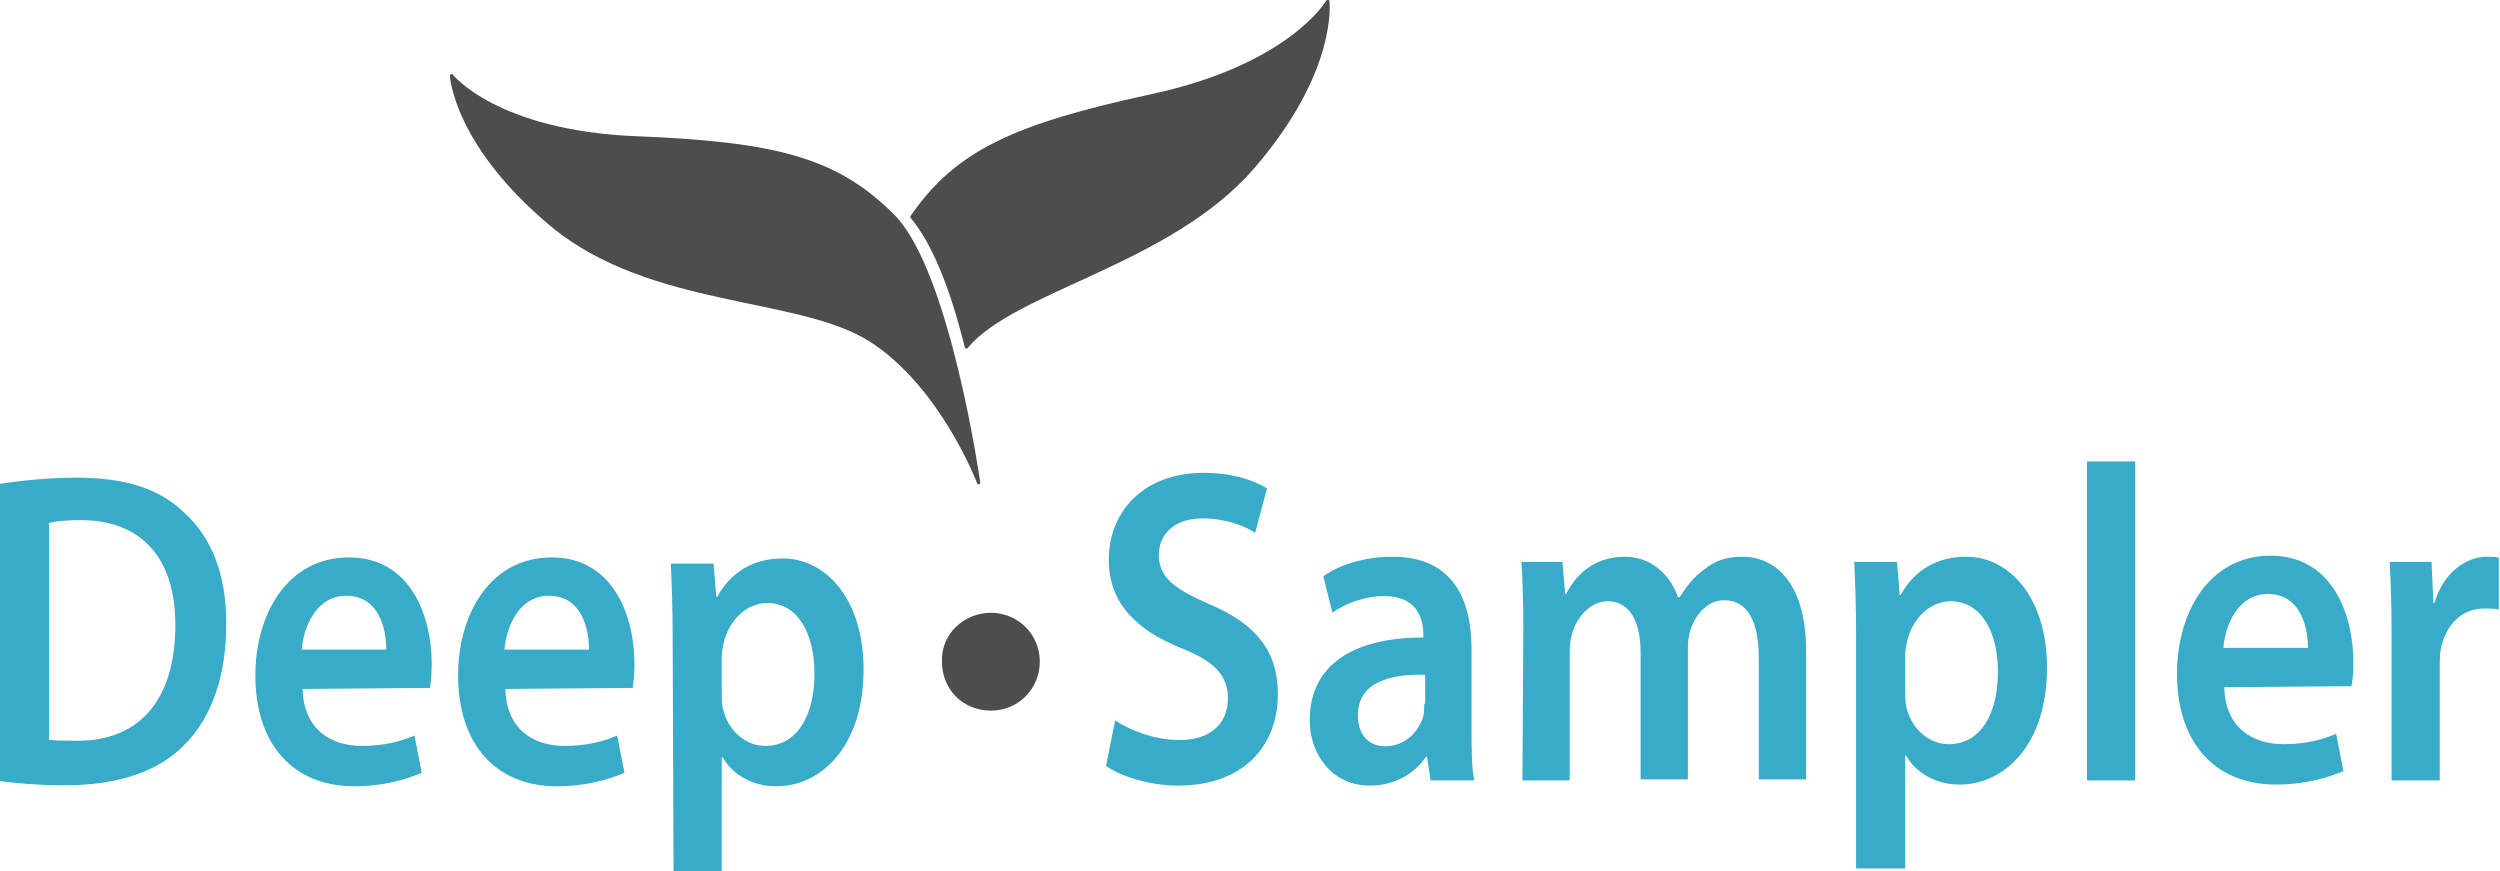
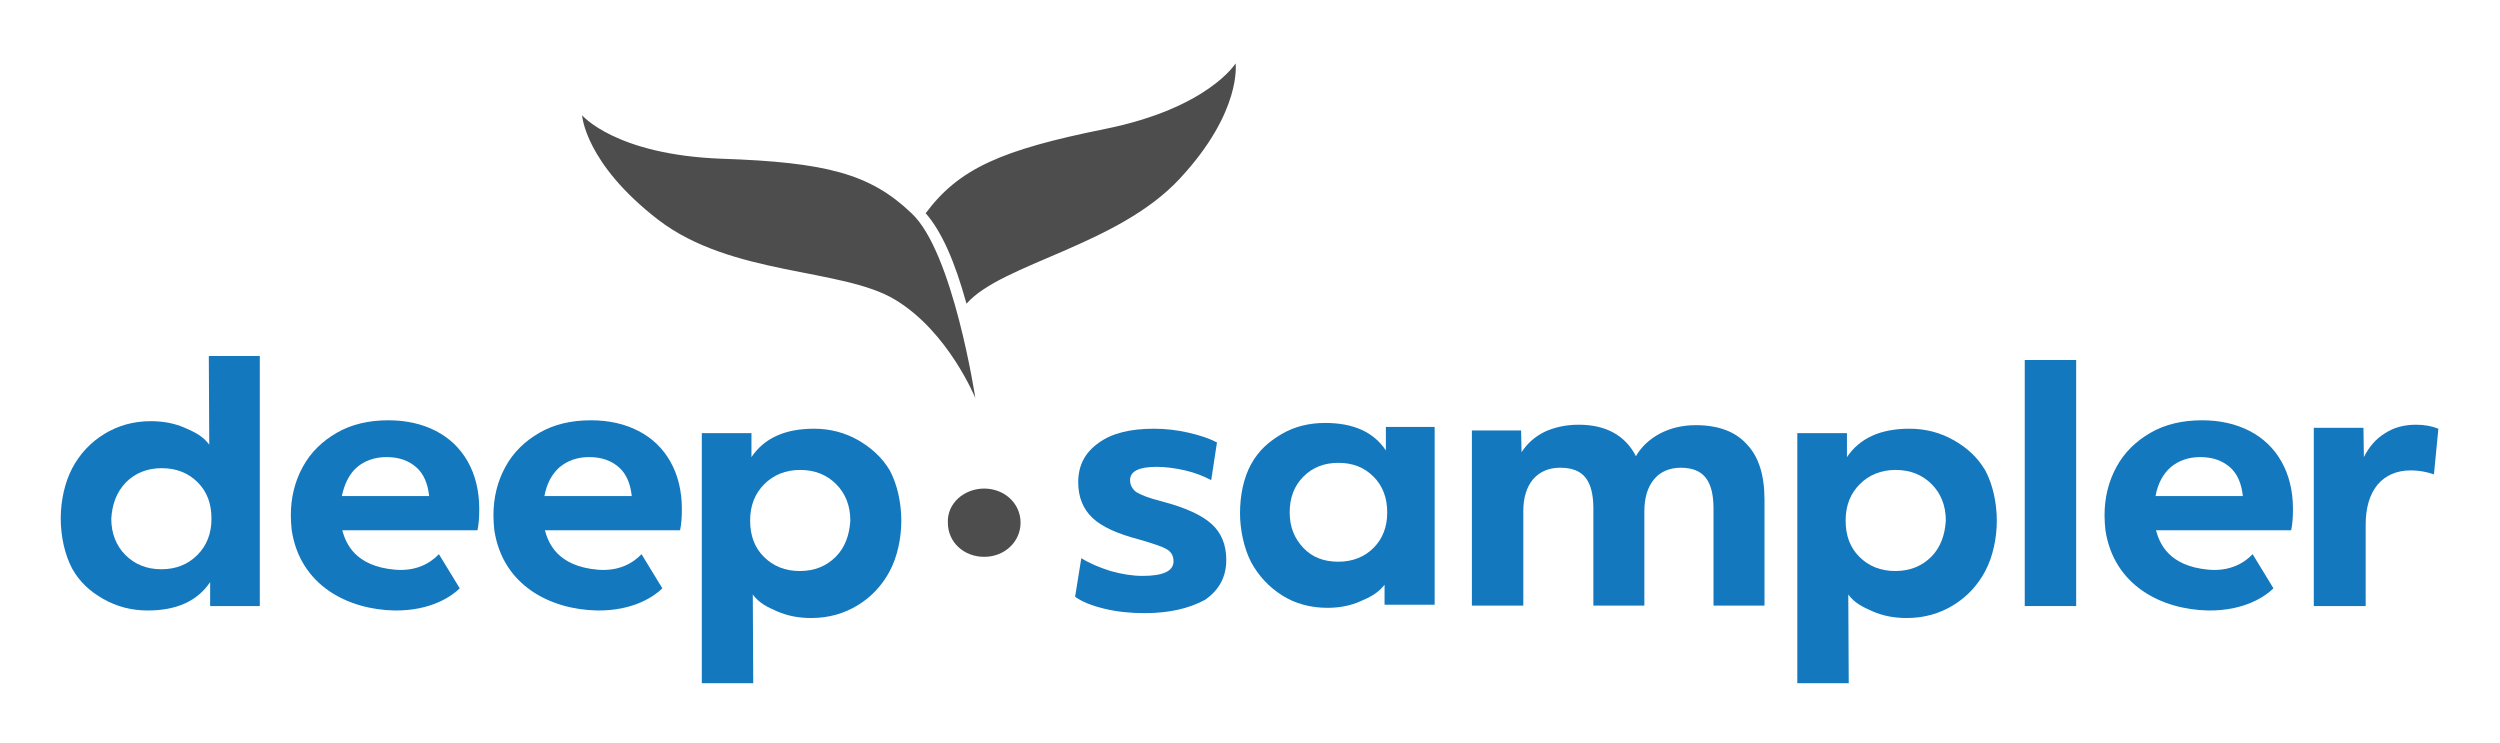
- <svg xmlns="http://www.w3.org/2000/svg" version="1.1" id="svg1128" x="0px" y="0px" viewBox="0 0 224.8 78.3" style="enable-background:new 0 0 224.8 78.3;" xml:space="preserve">
-   <style type="text/css">
- 	.st0{fill:#4D4D4D;stroke:#4D4D4D;stroke-width:0.292;stroke-linejoin:round;stroke-miterlimit:11.339;}
- 	.st1{fill:#4D4D4D;stroke:#4D4D4D;stroke-width:0.291;stroke-linejoin:round;stroke-miterlimit:11.339;}
- 	.st2{fill:#37ABC8;}
- 	.st3{enable-background:new    ;}
- 	.st4{fill:#4D4D4D;}
- </style>
-   <path id="path12-2-8-3" class="st0" d="M80.3,19.4c-5-5-10.3-6.5-23-7c-12.7-0.5-16.7-5.6-16.7-5.6s0.3,6.2,9.1,13.5  c8.9,7.3,22.2,6.2,28.6,10.3S88,43.4,88,43.4S85.3,24.4,80.3,19.4z" />
-   <path id="path12-5-4-5-9" class="st1" d="M82,19.5c4-5.8,9.1-8.2,21.6-10.9c12.5-2.7,15.8-8.5,15.8-8.5s0.8,6.2-6.7,14.9  c-7.5,8.7-21.5,11-25.8,16.2C85.5,25.6,83.9,21.8,82,19.5z" />
-   <g id="text912-8-9-9" transform="matrix(0.8174902,0,0,0.9312782,-7.716773,-57.68837)">
-     <path id="path1780" class="st2" d="M131.1,135.9c1.6,1,4.8,1.9,7.9,1.9c7.5,0,11-4.1,11-8.8c0-4.2-2.4-6.8-7.5-8.7   c-3.9-1.5-5.6-2.6-5.6-4.8c0-1.7,1.4-3.5,4.8-3.5c2.7,0,4.8,0.8,5.8,1.4l1.3-4.3c-1.5-0.8-3.8-1.5-7-1.5c-6.4,0-10.4,3.6-10.4,8.4   c0,4.2,3.1,6.8,7.9,8.5c3.7,1.3,5.2,2.6,5.2,4.9c0,2.4-1.9,4-5.3,4c-2.7,0-5.4-0.9-7.1-1.9L131.1,135.9z" />
-     <path id="path1782" class="st2" d="M171.3,124.6c0-4.6-1.9-8.9-8.7-8.9c-3.3,0-6.1,0.9-7.6,1.9l1,3.5c1.4-0.9,3.6-1.6,5.7-1.6   c3.7,0,4.3,2.3,4.3,3.7v0.3c-7.8,0-12.5,2.7-12.5,8c0,3.2,2.4,6.3,6.6,6.3c2.8,0,5-1.2,6.2-2.8h0.1l0.4,2.3h4.8   c-0.3-1.3-0.3-3.2-0.3-5.1V124.6z M166.1,129.9c0,0.4,0,0.8-0.1,1.2c-0.5,1.5-2,2.9-4.2,2.9c-1.7,0-3-1-3-3c0-3.2,3.6-4,7.4-3.9   V129.9z" />
-     <path id="path1784" class="st2" d="M176.9,137.3h5.2v-12.5c0-0.6,0.1-1.2,0.3-1.8c0.5-1.4,1.9-3,3.9-3c2.5,0,3.6,2.1,3.6,5v12.2   h5.2v-12.7c0-0.6,0.1-1.3,0.3-1.8c0.6-1.5,1.9-2.8,3.7-2.8c2.6,0,3.8,2.1,3.8,5.6v11.7h5.2v-12.4c0-6.8-3.6-9.1-7-9.1   c-1.8,0-3.1,0.4-4.3,1.3c-1,0.6-1.8,1.5-2.6,2.6H194c-0.9-2.3-3.1-3.9-5.8-3.9c-3.6,0-5.5,1.9-6.5,3.6h-0.1l-0.3-3.1h-4.5   c0.1,1.8,0.2,3.9,0.2,6.3L176.9,137.3z" />
-     <path id="path1786" class="st2" d="M213.7,145.8h5.3v-10.9h0.1c1.1,1.7,3.3,2.8,5.9,2.8c4.8,0,9.6-3.7,9.6-11.3   c0-6.6-4-10.7-8.9-10.7c-3.2,0-5.7,1.3-7.2,3.7h-0.1l-0.3-3.2h-4.7c0.1,2,0.2,4.2,0.2,7V145.8z M219,125.2c0-0.4,0.1-0.9,0.2-1.3   c0.6-2.3,2.6-3.9,4.8-3.9c3.4,0,5.2,3,5.2,6.8c0,4.2-2,7-5.4,7c-2.3,0-4.2-1.6-4.7-3.7c-0.1-0.5-0.1-1-0.1-1.5V125.2z" />
-     <path id="path1788" class="st2" d="M239,137.3h5.3v-30.8H239V137.3z" />
-     <path id="path1790" class="st2" d="M268.1,128.2c0.1-0.5,0.2-1.3,0.2-2.3c0-4.6-2.3-10.3-9.1-10.3c-6.8,0-10.3,5.5-10.3,11.4   c0,6.5,4,10.7,10.9,10.7c3,0,5.5-0.6,7.4-1.3l-0.8-3.6c-1.6,0.6-3.4,1-5.8,1c-3.4,0-6.4-1.6-6.5-5.5L268.1,128.2z M254,124.5   c0.2-2.2,1.6-5.2,4.9-5.2c3.6,0,4.4,3.2,4.4,5.2H254z" />
-     <path id="path1792" class="st2" d="M272.5,137.3h5.3v-11c0-0.6,0-1.1,0.1-1.6c0.5-2.4,2.3-4,4.8-4c0.6,0,1.1,0,1.6,0.1v-5   c-0.4-0.1-0.7-0.1-1.3-0.1c-2.3,0-4.8,1.5-5.8,4.5h-0.1l-0.2-4h-4.6c0.1,1.9,0.2,3.9,0.2,6.8L272.5,137.3z" />
-   </g>
-   <g class="st3">
-     <path class="st4" d="M84.7,59.5c-0.1-2.5,2-4.4,4.4-4.4c2.4,0,4.4,1.9,4.4,4.4c0,2.4-1.9,4.4-4.4,4.4C86.6,63.9,84.7,62,84.7,59.5z   " />
-   </g>
-   <g id="text912-8-9-2" transform="matrix(0.8174902,0,0,0.9312782,-43.17301,-57.62594)">
-     <path id="path1771" class="st2" d="M52.8,137.3c1.8,0.2,4.1,0.4,7.2,0.4c5.7,0,10.3-1.3,13.2-4c2.8-2.5,4.5-6.4,4.5-11.6   c0-4.9-1.7-8.4-4.6-10.7c-2.7-2.3-6.4-3.4-11.9-3.4c-3.2,0-6.1,0.3-8.5,0.6L52.8,137.3z M58.1,112.4c0.8-0.2,1.9-0.3,3.6-0.3   c6.7,0,10.4,3.7,10.4,10.1c0,7.4-4.1,11.3-11,11.2c-1.1,0-2.2,0-2.9-0.1V112.4z" />
-     <path id="path1773" class="st2" d="M100.1,128.3c0.1-0.5,0.2-1.3,0.2-2.3c0-4.6-2.3-10.3-9.1-10.3c-6.8,0-10.3,5.5-10.3,11.4   c0,6.5,4,10.7,10.9,10.7c3,0,5.5-0.6,7.4-1.3l-0.8-3.6c-1.6,0.6-3.4,1-5.8,1c-3.4,0-6.4-1.6-6.5-5.5L100.1,128.3z M86,124.6   c0.2-2.2,1.6-5.2,4.9-5.2c3.6,0,4.4,3.2,4.4,5.2H86z" />
-     <path id="path1775" class="st2" d="M122.4,128.3c0.1-0.5,0.2-1.3,0.2-2.3c0-4.6-2.3-10.3-9.1-10.3c-6.8,0-10.3,5.5-10.3,11.4   c0,6.5,4,10.7,10.9,10.7c3,0,5.5-0.6,7.4-1.3l-0.8-3.6c-1.6,0.6-3.4,1-5.8,1c-3.4,0-6.4-1.6-6.5-5.5L122.4,128.3z M108.3,124.6   c0.2-2.2,1.6-5.2,4.9-5.2c3.6,0,4.4,3.2,4.4,5.2H108.3z" />
-     <path id="path1777" class="st2" d="M126.9,146h5.3V135h0.1c1.1,1.7,3.3,2.8,5.9,2.8c4.8,0,9.6-3.7,9.6-11.3c0-6.6-4-10.7-8.9-10.7   c-3.2,0-5.7,1.3-7.2,3.7h-0.1l-0.3-3.2h-4.7c0.1,2,0.2,4.2,0.2,7L126.9,146z M132.2,125.3c0-0.4,0.1-0.9,0.2-1.3   c0.6-2.3,2.6-3.9,4.8-3.9c3.4,0,5.2,3,5.2,6.8c0,4.2-2,7-5.4,7c-2.3,0-4.2-1.6-4.7-3.7c-0.1-0.5-0.1-1-0.1-1.5V125.3z" />
+ <svg xmlns="http://www.w3.org/2000/svg" version="1.1" id="Ebene_1" x="0px" y="0px" viewBox="0 0 563.9 167.5" enable-background="new 0 0 563.9 167.5" xml:space="preserve">
+   <g>
+     <g>
+       <path fill="#1378BE" d="M23.3,135.1c3,1.7,6.3,2.6,10,2.6c6.5,0,11.2-2.1,14.1-6.4l0,5.4h11.2V80.3H47.1l0.1,20    c-1.4-1.9-3.2-2.8-5.5-3.8c-2.3-1-4.8-1.5-7.7-1.5c-3.9,0-7.4,1-10.5,2.9c-3.1,1.9-5.5,4.5-7.2,7.7c-1.7,3.2-2.6,7.4-2.6,11.3    c0,4.1,0.9,8.2,2.6,11.4C18,131.3,20.3,133.4,23.3,135.1z M28.4,108.8c2.1-2.1,4.8-3.2,8.1-3.2c3.3,0,6,1.1,8.1,3.2    c2.1,2.1,3.1,4.8,3.1,8.2c0,3.4-1.1,6.1-3.2,8.2c-2.1,2.1-4.8,3.2-8.1,3.2c-3.3,0-6-1.1-8.1-3.2c-2.1-2.1-3.2-4.9-3.2-8.2    C25.3,113.7,26.3,111,28.4,108.8z" />
+       <path fill="#1378BE" d="M193.6,99.3c-3-1.7-6.3-2.6-10-2.6c-6.5,0-11.2,2.1-14.1,6.4l0-5.4h-11.2v56.4h11.6l-0.1-20    c1.4,1.9,3.2,2.8,5.5,3.8c2.3,1,4.8,1.5,7.7,1.5c3.9,0,7.4-1,10.5-2.9c3.1-1.9,5.5-4.5,7.2-7.7c1.7-3.2,2.6-7.4,2.6-11.3    c0-4.1-0.9-8.2-2.6-11.4C198.9,103.1,196.5,101,193.6,99.3z M188.5,125.6c-2.1,2.1-4.8,3.2-8.1,3.2s-6-1.1-8.1-3.2    c-2.1-2.1-3.1-4.8-3.1-8.2c0-3.4,1.1-6.1,3.2-8.2c2.1-2.1,4.8-3.2,8.1-3.2c3.3,0,6,1.1,8.1,3.2c2.1,2.1,3.2,4.9,3.2,8.2    C191.6,120.7,190.6,123.5,188.5,125.6z" />
+       <path fill="#1378BE" d="M99,125c-2,2.1-5.2,3.9-9.9,3.5c-9.1-0.8-11.1-6-11.9-8.9h0c0,0,0,0,0,0h30.5c0.3-1.4,0.4-3,0.4-4.8    c0-4.1-0.9-7.7-2.6-10.7c-1.7-3-4.1-5.3-7.2-6.9c-3.1-1.6-6.7-2.4-10.7-2.4c-4.4,0-8.3,0.9-11.6,2.8c-3.3,1.9-5.9,4.4-7.7,7.7    c-1.8,3.3-2.7,6.9-2.7,11c0,1.2,0.1,2.3,0.2,3.3c0,0,0,0,0,0c1.9,12.5,12.7,17.9,23.2,18.1c8.4,0.1,13.1-3.4,14.7-5L99,125z     M80.5,105.4c1.8-1.5,4-2.3,6.7-2.3c2.8,0,5,0.8,6.7,2.3c1.7,1.5,2.6,3.7,2.9,6.5H77.1C77.7,109.1,78.8,106.9,80.5,105.4z" />
+       <path fill="#1378BE" d="M144.7,125c-2,2.1-5.2,3.9-9.9,3.5c-9.1-0.8-11.1-6-11.9-8.9h0c0,0,0,0,0,0h30.5c0.3-1.4,0.4-3,0.4-4.8    c0-4.1-0.9-7.7-2.6-10.7c-1.7-3-4.1-5.3-7.2-6.9c-3.1-1.6-6.7-2.4-10.7-2.4c-4.4,0-8.3,0.9-11.6,2.8c-3.3,1.9-5.9,4.4-7.7,7.7    c-1.8,3.3-2.7,6.9-2.7,11c0,1.2,0.1,2.3,0.2,3.3c0,0,0,0,0,0c1.9,12.5,12.7,17.9,23.2,18.1c8.4,0.1,13.1-3.4,14.7-5L144.7,125z     M126.2,105.4c1.8-1.5,4-2.3,6.7-2.3c2.8,0,5,0.8,6.7,2.3c1.7,1.5,2.6,3.7,2.9,6.5h-19.7C123.3,109.1,124.5,106.9,126.2,105.4z" />
+     </g>
+     <g>
+       <path fill="#4E4D4D" d="M162.7,35.8c-23.9-0.9-31.4-9.8-31.4-9.8s0.6,10.8,17.2,23.6c16.6,12.7,41.5,10.8,53.4,18    c12,7.2,18.1,22.2,18.1,22.2s-5-33-14.4-41.7C196.3,39.2,186.4,36.6,162.7,35.8z M278.7,14.3c0,0-6.2,10.1-29.5,14.8    s-32.9,8.9-40.4,19c3.5,4,6.5,10.6,9.2,20.4c8-9.1,34.2-13.1,48.2-28.3C280.2,25.1,278.7,14.3,278.7,14.3z" />
+       <path fill="#4E4D4D" d="M213.8,117.9c-0.2-4.4,3.7-7.7,8.2-7.7s8.2,3.3,8.2,7.7c0,4.2-3.5,7.7-8.2,7.7    C217.4,125.6,213.8,122.3,213.8,117.9" />
+     </g>
+     <g>
+       <path fill="#1378BE" d="M440.7,99.3c-3-1.7-6.3-2.6-10-2.6c-6.5,0-11.2,2.1-14.1,6.4l0-5.4h-11.2v56.4h11.6l-0.1-20    c1.4,1.9,3.2,2.8,5.5,3.8c2.3,1,4.8,1.5,7.7,1.5c3.9,0,7.4-1,10.5-2.9c3.1-1.9,5.5-4.5,7.2-7.7c1.7-3.2,2.6-7.4,2.6-11.3    c0-4.1-0.9-8.2-2.6-11.4C446,103.1,443.7,101,440.7,99.3z M435.6,125.6c-2.1,2.1-4.8,3.2-8.1,3.2c-3.3,0-6-1.1-8.1-3.2    c-2.1-2.1-3.1-4.8-3.1-8.2c0-3.4,1.1-6.1,3.2-8.2c2.1-2.1,4.8-3.2,8.1-3.2c3.3,0,6,1.1,8.1,3.2c2.1,2.1,3.2,4.9,3.2,8.2    C438.7,120.7,437.7,123.5,435.6,125.6z" />
+       <path fill="#1378BE" d="M258.2,138.3c-3.2,0-6.2-0.3-9.1-1c-2.9-0.7-5.1-1.6-6.6-2.7l1.4-8.7c1.9,1.2,4.1,2.1,6.6,2.9    c2.5,0.7,4.9,1.1,7.2,1.1c4.7,0,7-1.1,7-3.3c0-1.2-0.5-2.1-1.5-2.7c-1-0.6-3.1-1.3-6.2-2.2c-5-1.3-8.5-2.9-10.6-4.9    c-2.1-2-3.2-4.7-3.2-8c0-3.8,1.5-6.7,4.6-8.9c3-2.2,7.2-3.2,12.5-3.2c2.6,0,5.2,0.3,7.8,0.9c2.6,0.6,4.7,1.3,6.4,2.2l-1.3,8.5    c-1.7-0.9-3.7-1.7-5.9-2.2c-2.2-0.5-4.4-0.8-6.4-0.8c-4,0-6,1-6,3c0,1.1,0.5,2,1.4,2.7c1,0.6,2.9,1.4,5.8,2.1    c5.3,1.4,9,3.1,11.2,5.1c2.2,2,3.3,4.7,3.3,8.1c0,3.8-1.6,6.8-4.8,9C268.3,137.2,263.8,138.3,258.2,138.3z" />
+       <path fill="#1378BE" d="M312.3,131.9l0,4.5h11.3V96.3h-11l0,5.3c-2.8-4.2-7.4-6.2-13.7-6.2c-3.6,0-6.9,0.8-9.8,2.5    c-2.9,1.7-5.2,3.7-6.9,6.8c-1.7,3.1-2.5,7-2.5,11.1c0,3.7,0.9,7.9,2.5,11c1.7,3.1,4,5.6,7,7.5c3,1.9,6.5,2.8,10.2,2.8    c2.8,0,5.3-0.5,7.5-1.5C309.1,134.7,310.9,133.7,312.3,131.9z M301.9,126.7c-3.3,0-5.9-1-7.9-3.1c-2-2.1-3.1-4.7-3.1-8    c0-3.3,1-6,3.1-8.1c2.1-2.1,4.7-3.1,7.9-3.1c3.2,0,5.8,1,7.9,3.1c2.1,2.1,3.1,4.8,3.1,8.1c0,3.2-1,5.9-3.1,8    C307.8,125.6,305.1,126.7,301.9,126.7z" />
+       <path fill="#1378BE" d="M332,97.1h11.1l0.1,4.9c1.3-2,3-3.5,5.2-4.6c2.2-1,4.7-1.6,7.7-1.6c6.1,0,10.5,2.4,12.9,7.1    c1.2-2.1,3-3.8,5.4-5.1c2.5-1.3,5.2-1.9,8.1-1.9c5,0,8.9,1.4,11.5,4.3c2.7,2.8,4,7,4,12.5v23.9h-11.5v-21.9c0-3.2-0.6-5.5-1.8-7    c-1.2-1.5-3.1-2.2-5.6-2.2c-2.5,0-4.6,0.9-6,2.6c-1.5,1.8-2.2,4.2-2.2,7.3v21.2h-11.5v-21.9c0-3.2-0.6-5.5-1.8-7    c-1.2-1.5-3.1-2.2-5.7-2.2c-2.6,0-4.6,0.9-6.1,2.6c-1.5,1.8-2.2,4.2-2.2,7.2v21.3H332V97.1z" />
+       <path fill="#1378BE" d="M456.7,81.2h11.6v55.5h-11.6V81.2z" />
+       <path fill="#1378BE" d="M508.1,125c-2,2.1-5.2,3.9-9.9,3.5c-9.1-0.8-11.1-6-11.9-8.9h0c0,0,0,0,0,0h30.5c0.3-1.4,0.4-3,0.4-4.8    c0-4.1-0.9-7.7-2.6-10.7c-1.7-3-4.1-5.3-7.2-6.9c-3.1-1.6-6.7-2.4-10.7-2.4c-4.4,0-8.3,0.9-11.6,2.8c-3.3,1.9-5.9,4.4-7.7,7.7    c-1.8,3.3-2.7,6.9-2.7,11c0,1.2,0.1,2.3,0.2,3.3c0,0,0,0,0,0c1.9,12.5,12.7,17.9,23.2,18.1c8.4,0.1,13.1-3.4,14.7-5L508.1,125z     M489.6,105.4c1.8-1.5,4-2.3,6.7-2.3c2.8,0,5,0.8,6.7,2.3c1.7,1.5,2.6,3.7,2.9,6.5h-19.7C486.7,109.1,487.9,106.9,489.6,105.4z" />
+       <path fill="#1378BE" d="M521.8,96.5h11.3l0.1,6.6c1.2-2.4,2.8-4.2,4.8-5.4c2-1.3,4.3-1.9,7-1.9c1.8,0,3.5,0.3,5,0.9l-1,10.3    c-1.7-0.6-3.5-0.9-5.2-0.9c-3.2,0-5.7,1.1-7.5,3.2c-1.8,2.2-2.7,5.2-2.7,9.1v18.3h-11.7V96.5z" />
+     </g>
  </g>
</svg>
